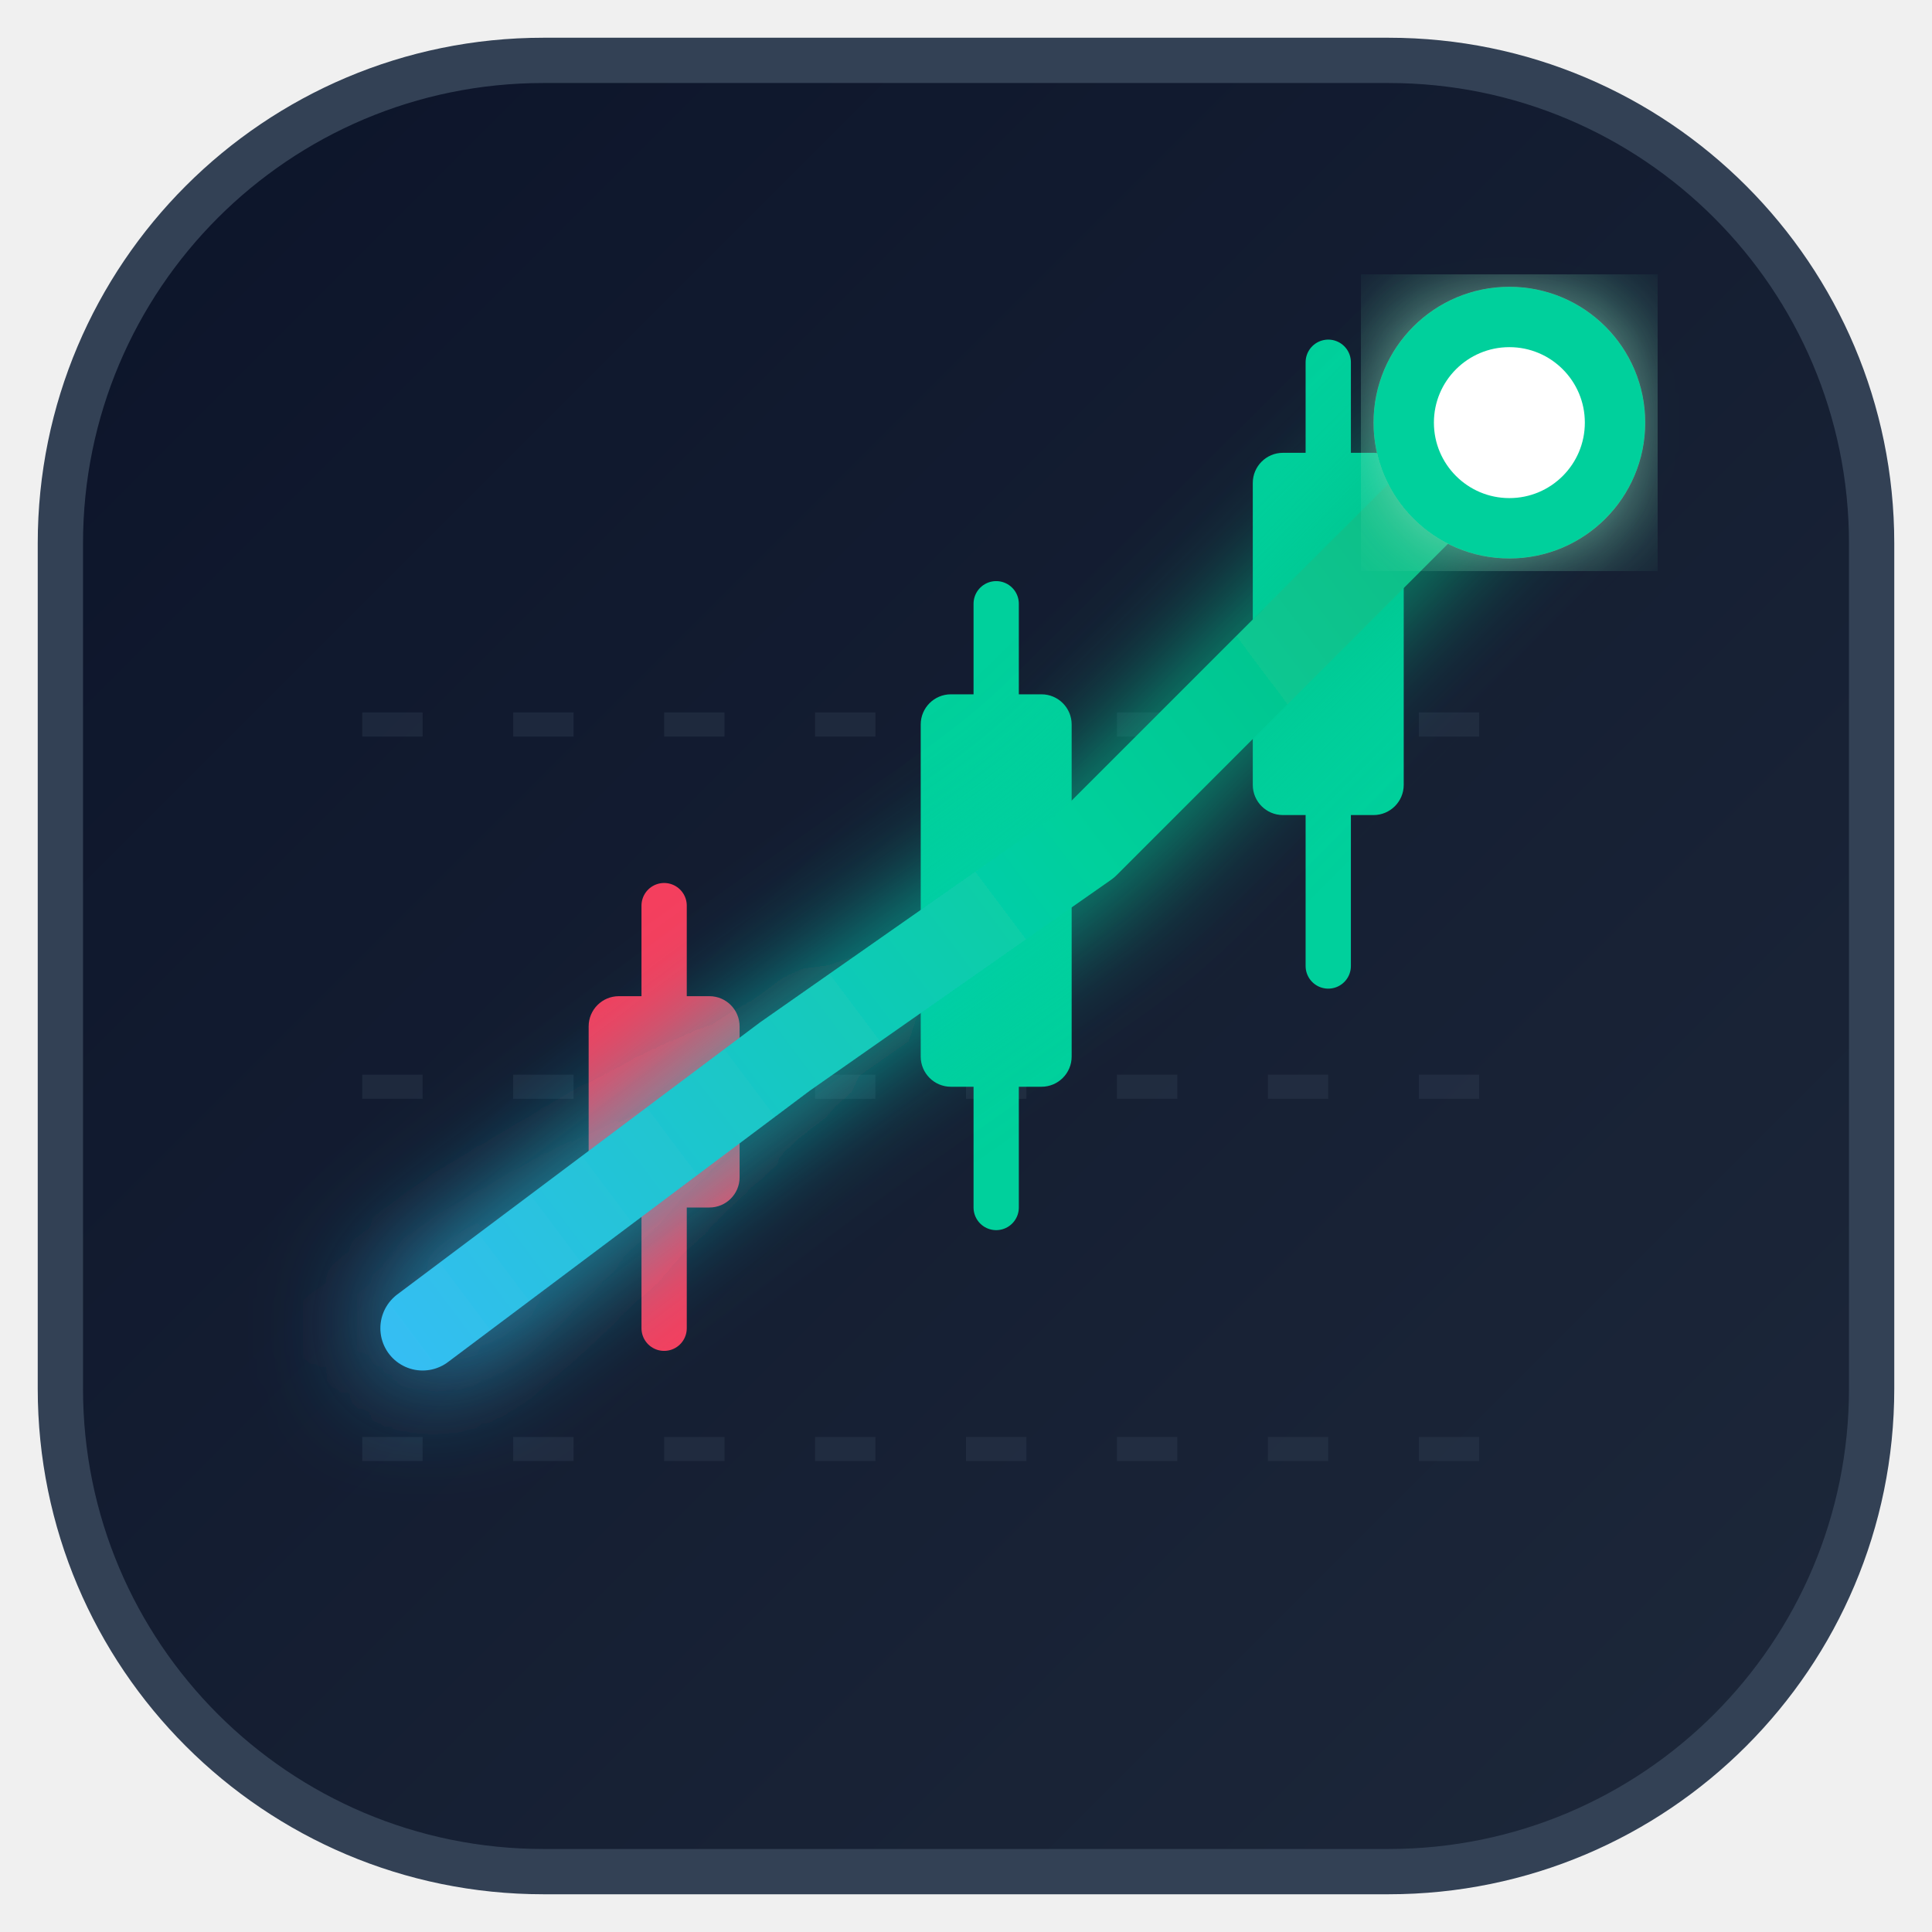
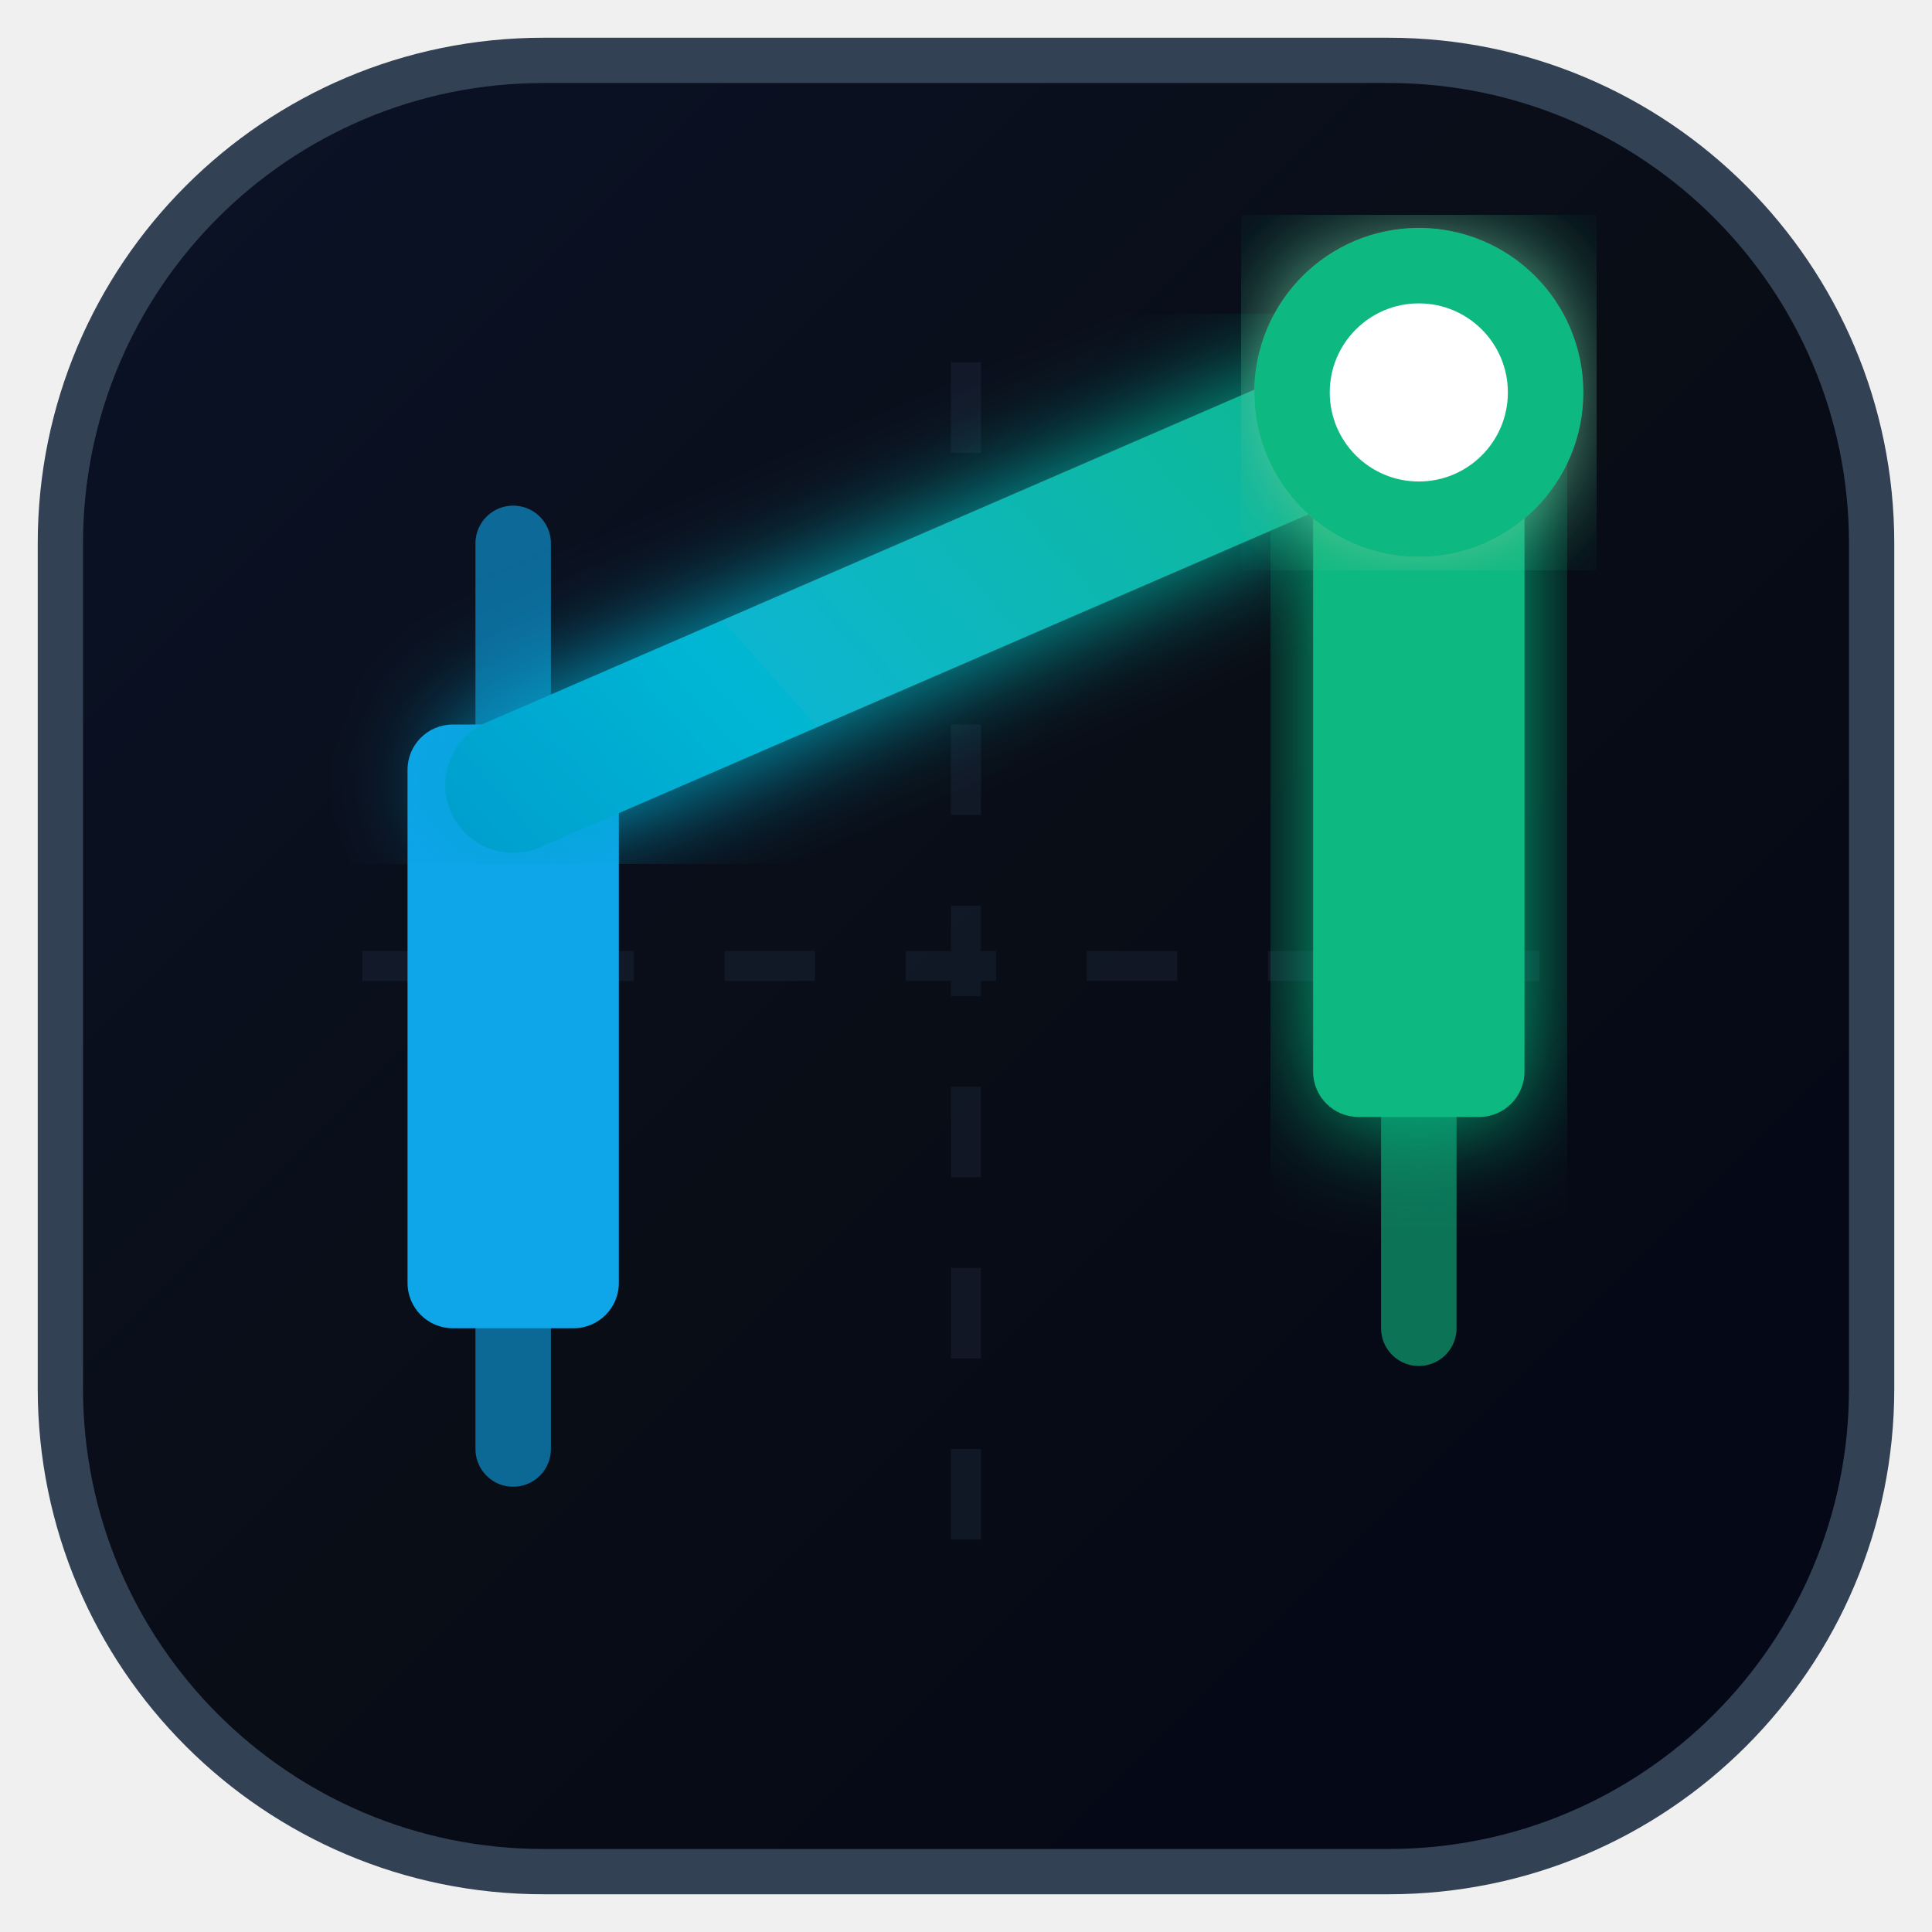
<svg xmlns="http://www.w3.org/2000/svg" viewBox="0 0 64 64" fill="none">
  <defs>
-     <linearGradient id="bgGrad" x1="0" y1="0" x2="64" y2="64" gradientUnits="userSpaceOnUse">
+     <linearGradient id="favBg" x1="0" y1="0" x2="64" y2="64" gradientUnits="userSpaceOnUse">
      <stop offset="0%" stop-color="#0b1329" />
-       <stop offset="100%" stop-color="#1e293b" />
+       <stop offset="50%" stop-color="#090d16" />
+       <stop offset="100%" stop-color="#020617" />
    </linearGradient>
-     <linearGradient id="lineGrad" x1="12" y1="46" x2="52" y2="16" gradientUnits="userSpaceOnUse">
-       <stop offset="0%" stop-color="#38bdf8" />
-       <stop offset="60%" stop-color="#00d09c" />
+     <linearGradient id="favNeon" x1="14" y1="44" x2="50" y2="12" gradientUnits="userSpaceOnUse">
+       <stop offset="0%" stop-color="#0284c7" />
+       <stop offset="45%" stop-color="#06b6d4" />
      <stop offset="100%" stop-color="#10b981" />
    </linearGradient>
-     <filter id="glow" x="-20%" y="-20%" width="140%" height="140%">
-       <feGaussianBlur stdDeviation="2" result="blur" />
-       <feComposite in="SourceGraphic" in2="blur" operator="over" />
+     <filter id="favGlow" x="-20%" y="-20%" width="140%" height="140%">
+       <feGaussianBlur stdDeviation="1.8" result="glow" />
+       <feComposite in="SourceGraphic" in2="glow" operator="over" />
    </filter>
  </defs>
-   <rect x="2" y="2" width="60" height="60" rx="16" fill="url(#bgGrad)" stroke="#334155" stroke-width="1.5" />
-   <path d="M12 24h40M12 36h40M12 48h40" stroke="#334155" stroke-width="0.8" stroke-dasharray="2 3" opacity="0.35" />
-   <line x1="22" y1="30" x2="22" y2="44" stroke="#f43f5e" stroke-width="1.5" stroke-linecap="round" />
-   <rect x="19.5" y="33" width="5" height="7" rx="1" fill="#f43f5e" />
-   <line x1="33" y1="20" x2="33" y2="40" stroke="#00d09c" stroke-width="1.5" stroke-linecap="round" />
-   <rect x="30.5" y="23" width="5" height="13" rx="1" fill="#00d09c" />
-   <line x1="44" y1="12" x2="44" y2="32" stroke="#00d09c" stroke-width="1.5" stroke-linecap="round" />
-   <rect x="41.5" y="15" width="5" height="12" rx="1" fill="#00d09c" />
-   <path d="M14 44L26 35L36 28L50 14" stroke="url(#lineGrad)" stroke-width="2.8" stroke-linecap="round" stroke-linejoin="round" filter="url(#glow)" />
-   <circle cx="50" cy="14" r="3.5" fill="#ffffff" stroke="#00d09c" stroke-width="2" filter="url(#glow)" />
+   <rect x="2" y="2" width="60" height="60" rx="16" fill="url(#favBg)" stroke="#334155" stroke-width="1.5" />
+   <path d="M12 32h40M32 12v40" stroke="#1e293b" stroke-width="1" stroke-dasharray="3 3" opacity="0.4" />
+   <line x1="17" y1="18" x2="17" y2="48" stroke="#0ea5e9" stroke-width="2.5" stroke-linecap="round" opacity="0.6" />
+   <rect x="13.5" y="24" width="7" height="20" rx="1.5" fill="#0ea5e9" />
+   <path d="M17 26L47 13" stroke="url(#favNeon)" stroke-width="4.5" stroke-linecap="round" filter="url(#favGlow)" />
+   <line x1="47" y1="9" x2="47" y2="44" stroke="#10b981" stroke-width="2.5" stroke-linecap="round" opacity="0.6" />
+   <rect x="43.5" y="13" width="7" height="24" rx="1.5" fill="#10b981" filter="url(#favGlow)" />
+   <circle cx="47" cy="13" r="4.2" fill="#ffffff" stroke="#10b981" stroke-width="2.5" filter="url(#favGlow)" />
</svg>
